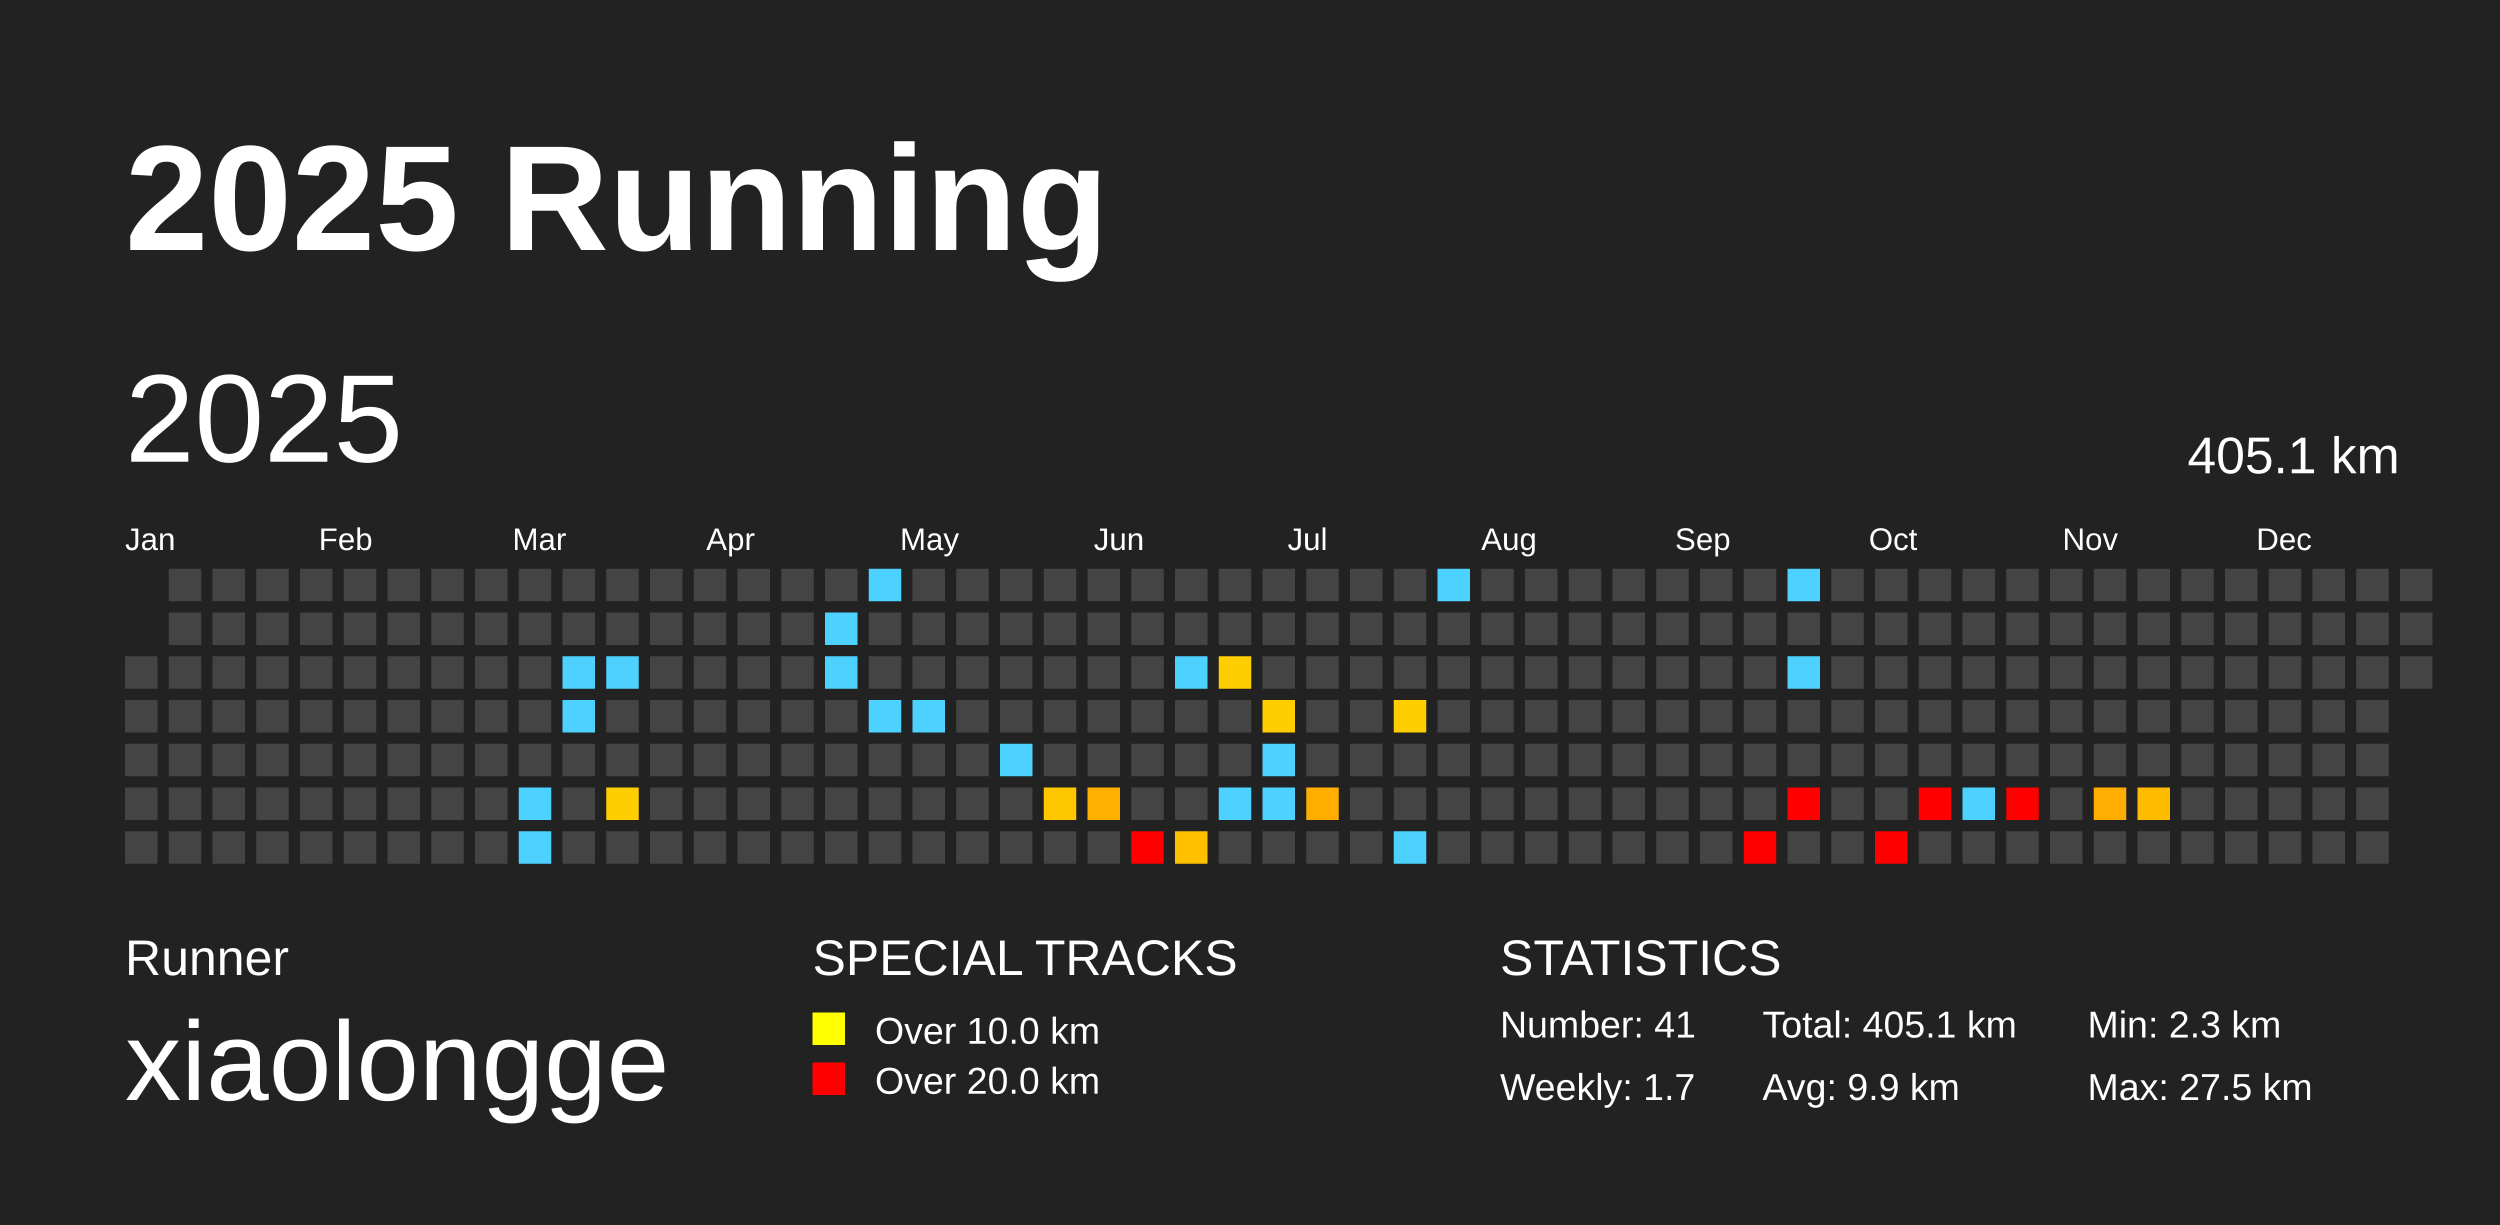
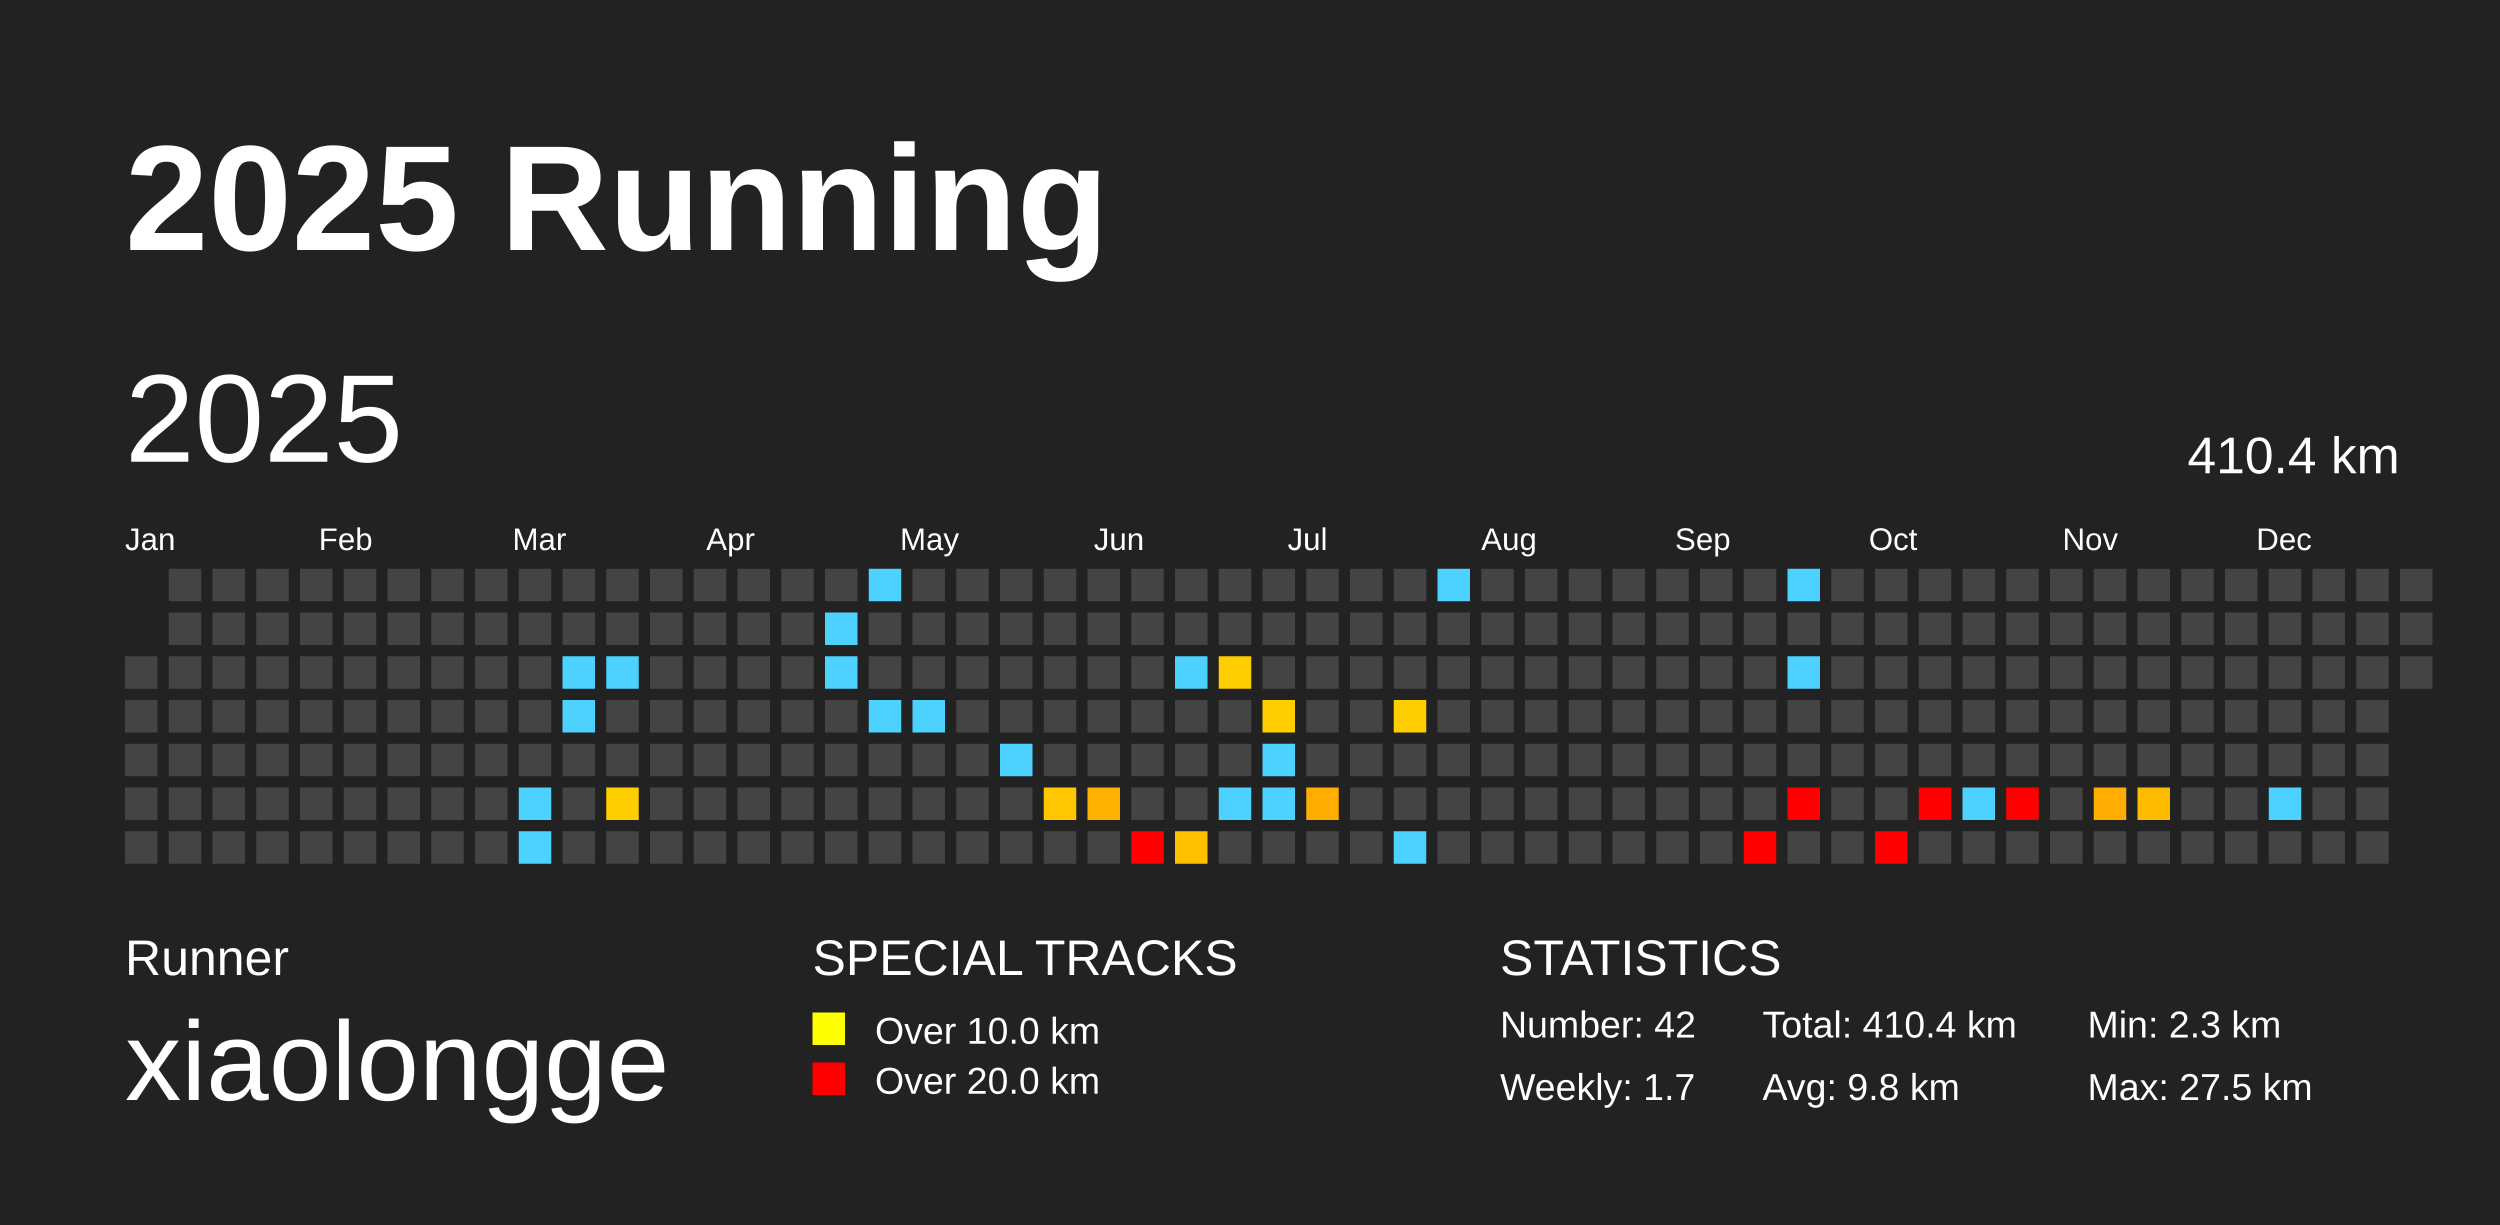
<svg xmlns="http://www.w3.org/2000/svg" baseProfile="full" height="98mm" version="1.1" viewBox="0,0,200,98" width="200mm">
  <defs />
  <rect fill="#222222" height="98" width="200" x="0" y="0" />
  <text fill="#FFFFFF" style="font-size:12px; font-family:Arial; font-weight:bold;" x="10" y="20">2025 Running</text>
  <text fill="#FFFFFF" style="font-size:4px; font-family:Arial" x="10" y="78">Runner</text>
  <text fill="#FFFFFF" style="font-size:9px; font-family:Arial" x="10" y="88">xiaolongge</text>
  <text fill="#FFFFFF" style="font-size:4px; font-family:Arial" x="65" y="78">SPECIAL TRACKS</text>
  <rect fill="yellow" height="2.6" width="2.6" x="65" y="81" />
  <text fill="#FFFFFF" style="font-size:3px; font-family:Arial" x="70" y="83.5">Over 10.0 km</text>
  <rect fill="red" height="2.6" width="2.6" x="65" y="85" />
  <text fill="#FFFFFF" style="font-size:3px; font-family:Arial" x="70" y="87.5">Over 20.0 km</text>
  <text fill="#FFFFFF" style="font-size:4px; font-family:Arial" x="120" y="78">STATISTICS</text>
-   <text fill="#FFFFFF" style="font-size:3px; font-family:Arial" x="120" y="83">Number: 41</text>
+   <text fill="#FFFFFF" style="font-size:3px; font-family:Arial" x="120" y="83">Number: 42</text>
  <text fill="#FFFFFF" style="font-size:3px; font-family:Arial" x="120" y="88">Weekly: 1.7</text>
-   <text fill="#FFFFFF" style="font-size:3px; font-family:Arial" x="141" y="83">Total: 405.1 km</text>
-   <text fill="#FFFFFF" style="font-size:3px; font-family:Arial" x="141" y="88">Avg: 9.9 km</text>
+   <text fill="#FFFFFF" style="font-size:3px; font-family:Arial" x="141" y="83">Total: 410.4 km</text>
+   <text fill="#FFFFFF" style="font-size:3px; font-family:Arial" x="141" y="88">Avg: 9.8 km</text>
  <text fill="#FFFFFF" style="font-size:3px; font-family:Arial" x="167" y="83">Min: 2.3 km</text>
  <text fill="#FFFFFF" style="font-size:3px; font-family:Arial" x="167" y="88">Max: 27.5 km</text>
  <text dominant-baseline="hanging" fill="#FFFFFF" style="font-size:10.0px; font-family:Arial;" x="10" y="30">2025</text>
-   <text dominant-baseline="hanging" fill="#FFFFFF" style="font-size:4.125px; font-family:Arial;" x="175" y="35">405.1 km</text>
+   <text dominant-baseline="hanging" fill="#FFFFFF" style="font-size:4.125px; font-family:Arial;" x="175" y="35">410.4 km</text>
  <text fill="#FFFFFF" style="font-size:2.5px; font-family:Arial" x="10.0" y="44">Jan</text>
  <text fill="#FFFFFF" style="font-size:2.5px; font-family:Arial" x="25.5" y="44">Feb</text>
  <text fill="#FFFFFF" style="font-size:2.5px; font-family:Arial" x="41.0" y="44">Mar</text>
  <text fill="#FFFFFF" style="font-size:2.5px; font-family:Arial" x="56.5" y="44">Apr</text>
  <text fill="#FFFFFF" style="font-size:2.5px; font-family:Arial" x="72.0" y="44">May</text>
  <text fill="#FFFFFF" style="font-size:2.5px; font-family:Arial" x="87.5" y="44">Jun</text>
  <text fill="#FFFFFF" style="font-size:2.5px; font-family:Arial" x="103.0" y="44">Jul</text>
  <text fill="#FFFFFF" style="font-size:2.5px; font-family:Arial" x="118.5" y="44">Aug</text>
  <text fill="#FFFFFF" style="font-size:2.5px; font-family:Arial" x="134.0" y="44">Sep</text>
  <text fill="#FFFFFF" style="font-size:2.5px; font-family:Arial" x="149.5" y="44">Oct</text>
  <text fill="#FFFFFF" style="font-size:2.5px; font-family:Arial" x="165.0" y="44">Nov</text>
  <text fill="#FFFFFF" style="font-size:2.5px; font-family:Arial" x="180.5" y="44">Dec</text>
  <rect fill="#444444" height="2.6" width="2.6" x="10.0" y="52.5" />
  <rect fill="#444444" height="2.6" width="2.6" x="10.0" y="56.0" />
  <rect fill="#444444" height="2.6" width="2.6" x="10.0" y="59.5" />
  <rect fill="#444444" height="2.6" width="2.6" x="10.0" y="63.0" />
  <rect fill="#444444" height="2.6" width="2.6" x="10.0" y="66.5" />
  <rect fill="#444444" height="2.6" width="2.6" x="13.5" y="45.5" />
  <rect fill="#444444" height="2.6" width="2.6" x="13.5" y="49.0" />
  <rect fill="#444444" height="2.6" width="2.6" x="13.5" y="52.5" />
  <rect fill="#444444" height="2.6" width="2.6" x="13.5" y="56.0" />
  <rect fill="#444444" height="2.6" width="2.6" x="13.5" y="59.5" />
  <rect fill="#444444" height="2.6" width="2.6" x="13.5" y="63.0" />
  <rect fill="#444444" height="2.6" width="2.6" x="13.5" y="66.5" />
  <rect fill="#444444" height="2.6" width="2.6" x="17.0" y="45.5" />
  <rect fill="#444444" height="2.6" width="2.6" x="17.0" y="49.0" />
  <rect fill="#444444" height="2.6" width="2.6" x="17.0" y="52.5" />
  <rect fill="#444444" height="2.6" width="2.6" x="17.0" y="56.0" />
  <rect fill="#444444" height="2.6" width="2.6" x="17.0" y="59.5" />
  <rect fill="#444444" height="2.6" width="2.6" x="17.0" y="63.0" />
  <rect fill="#444444" height="2.6" width="2.6" x="17.0" y="66.5" />
  <rect fill="#444444" height="2.6" width="2.6" x="20.5" y="45.5" />
  <rect fill="#444444" height="2.6" width="2.6" x="20.5" y="49.0" />
  <rect fill="#444444" height="2.6" width="2.6" x="20.5" y="52.5" />
  <rect fill="#444444" height="2.6" width="2.6" x="20.5" y="56.0" />
  <rect fill="#444444" height="2.6" width="2.6" x="20.5" y="59.5" />
  <rect fill="#444444" height="2.6" width="2.6" x="20.5" y="63.0" />
  <rect fill="#444444" height="2.6" width="2.6" x="20.5" y="66.5" />
  <rect fill="#444444" height="2.6" width="2.6" x="24.0" y="45.5" />
  <rect fill="#444444" height="2.6" width="2.6" x="24.0" y="49.0" />
  <rect fill="#444444" height="2.6" width="2.6" x="24.0" y="52.5" />
  <rect fill="#444444" height="2.6" width="2.6" x="24.0" y="56.0" />
  <rect fill="#444444" height="2.6" width="2.6" x="24.0" y="59.5" />
  <rect fill="#444444" height="2.6" width="2.6" x="24.0" y="63.0" />
  <rect fill="#444444" height="2.6" width="2.6" x="24.0" y="66.5" />
  <rect fill="#444444" height="2.6" width="2.6" x="27.5" y="45.5" />
  <rect fill="#444444" height="2.6" width="2.6" x="27.5" y="49.0" />
  <rect fill="#444444" height="2.6" width="2.6" x="27.5" y="52.5" />
  <rect fill="#444444" height="2.6" width="2.6" x="27.5" y="56.0" />
  <rect fill="#444444" height="2.6" width="2.6" x="27.5" y="59.5" />
  <rect fill="#444444" height="2.6" width="2.6" x="27.5" y="63.0" />
  <rect fill="#444444" height="2.6" width="2.6" x="27.5" y="66.5" />
  <rect fill="#444444" height="2.6" width="2.6" x="31.0" y="45.5" />
  <rect fill="#444444" height="2.6" width="2.6" x="31.0" y="49.0" />
  <rect fill="#444444" height="2.6" width="2.6" x="31.0" y="52.5" />
  <rect fill="#444444" height="2.6" width="2.6" x="31.0" y="56.0" />
  <rect fill="#444444" height="2.6" width="2.6" x="31.0" y="59.5" />
  <rect fill="#444444" height="2.6" width="2.6" x="31.0" y="63.0" />
  <rect fill="#444444" height="2.6" width="2.6" x="31.0" y="66.5" />
  <rect fill="#444444" height="2.6" width="2.6" x="34.5" y="45.5" />
  <rect fill="#444444" height="2.6" width="2.6" x="34.5" y="49.0" />
  <rect fill="#444444" height="2.6" width="2.6" x="34.5" y="52.5" />
  <rect fill="#444444" height="2.6" width="2.6" x="34.5" y="56.0" />
  <rect fill="#444444" height="2.6" width="2.6" x="34.5" y="59.5" />
  <rect fill="#444444" height="2.6" width="2.6" x="34.5" y="63.0" />
  <rect fill="#444444" height="2.6" width="2.6" x="34.5" y="66.5" />
  <rect fill="#444444" height="2.6" width="2.6" x="38.0" y="45.5" />
  <rect fill="#444444" height="2.6" width="2.6" x="38.0" y="49.0" />
  <rect fill="#444444" height="2.6" width="2.6" x="38.0" y="52.5" />
  <rect fill="#444444" height="2.6" width="2.6" x="38.0" y="56.0" />
  <rect fill="#444444" height="2.6" width="2.6" x="38.0" y="59.5" />
  <rect fill="#444444" height="2.6" width="2.6" x="38.0" y="63.0" />
  <rect fill="#444444" height="2.6" width="2.6" x="38.0" y="66.5" />
  <rect fill="#444444" height="2.6" width="2.6" x="41.5" y="45.5" />
  <rect fill="#444444" height="2.6" width="2.6" x="41.5" y="49.0" />
  <rect fill="#444444" height="2.6" width="2.6" x="41.5" y="52.5" />
  <rect fill="#444444" height="2.6" width="2.6" x="41.5" y="56.0" />
  <rect fill="#444444" height="2.6" width="2.6" x="41.5" y="59.5" />
  <rect fill="#4dd2ff" height="2.6" width="2.6" x="41.5" y="63.0" />
  <rect fill="#4dd2ff" height="2.6" width="2.6" x="41.5" y="66.5" />
  <rect fill="#444444" height="2.6" width="2.6" x="45.0" y="45.5" />
  <rect fill="#444444" height="2.6" width="2.6" x="45.0" y="49.0" />
  <rect fill="#4dd2ff" height="2.6" width="2.6" x="45.0" y="52.5" />
  <rect fill="#4dd2ff" height="2.6" width="2.6" x="45.0" y="56.0" />
  <rect fill="#444444" height="2.6" width="2.6" x="45.0" y="59.5" />
  <rect fill="#444444" height="2.6" width="2.6" x="45.0" y="63.0" />
  <rect fill="#444444" height="2.6" width="2.6" x="45.0" y="66.5" />
  <rect fill="#444444" height="2.6" width="2.6" x="48.5" y="45.5" />
  <rect fill="#444444" height="2.6" width="2.6" x="48.5" y="49.0" />
  <rect fill="#4dd2ff" height="2.6" width="2.6" x="48.5" y="52.5" />
  <rect fill="#444444" height="2.6" width="2.6" x="48.5" y="56.0" />
  <rect fill="#444444" height="2.6" width="2.6" x="48.5" y="59.5" />
  <rect fill="#ffce00" height="2.6" width="2.6" x="48.5" y="63.0" />
  <rect fill="#444444" height="2.6" width="2.6" x="48.5" y="66.5" />
  <rect fill="#444444" height="2.6" width="2.6" x="52.0" y="45.5" />
  <rect fill="#444444" height="2.6" width="2.6" x="52.0" y="49.0" />
  <rect fill="#444444" height="2.6" width="2.6" x="52.0" y="52.5" />
  <rect fill="#444444" height="2.6" width="2.6" x="52.0" y="56.0" />
  <rect fill="#444444" height="2.6" width="2.6" x="52.0" y="59.5" />
  <rect fill="#444444" height="2.6" width="2.6" x="52.0" y="63.0" />
  <rect fill="#444444" height="2.6" width="2.6" x="52.0" y="66.5" />
  <rect fill="#444444" height="2.6" width="2.6" x="55.5" y="45.5" />
  <rect fill="#444444" height="2.6" width="2.6" x="55.5" y="49.0" />
  <rect fill="#444444" height="2.6" width="2.6" x="55.5" y="52.5" />
  <rect fill="#444444" height="2.6" width="2.6" x="55.5" y="56.0" />
  <rect fill="#444444" height="2.6" width="2.6" x="55.5" y="59.5" />
  <rect fill="#444444" height="2.6" width="2.6" x="55.5" y="63.0" />
  <rect fill="#444444" height="2.6" width="2.6" x="55.5" y="66.5" />
  <rect fill="#444444" height="2.6" width="2.6" x="59.0" y="45.5" />
  <rect fill="#444444" height="2.6" width="2.6" x="59.0" y="49.0" />
  <rect fill="#444444" height="2.6" width="2.6" x="59.0" y="52.5" />
  <rect fill="#444444" height="2.6" width="2.6" x="59.0" y="56.0" />
  <rect fill="#444444" height="2.6" width="2.6" x="59.0" y="59.5" />
  <rect fill="#444444" height="2.6" width="2.6" x="59.0" y="63.0" />
  <rect fill="#444444" height="2.6" width="2.6" x="59.0" y="66.5" />
  <rect fill="#444444" height="2.6" width="2.6" x="62.5" y="45.5" />
  <rect fill="#444444" height="2.6" width="2.6" x="62.5" y="49.0" />
  <rect fill="#444444" height="2.6" width="2.6" x="62.5" y="52.5" />
  <rect fill="#444444" height="2.6" width="2.6" x="62.5" y="56.0" />
  <rect fill="#444444" height="2.6" width="2.6" x="62.5" y="59.5" />
  <rect fill="#444444" height="2.6" width="2.6" x="62.5" y="63.0" />
  <rect fill="#444444" height="2.6" width="2.6" x="62.5" y="66.5" />
  <rect fill="#444444" height="2.6" width="2.6" x="66.0" y="45.5" />
  <rect fill="#4dd2ff" height="2.6" width="2.6" x="66.0" y="49.0" />
  <rect fill="#4dd2ff" height="2.6" width="2.6" x="66.0" y="52.5" />
  <rect fill="#444444" height="2.6" width="2.6" x="66.0" y="56.0" />
  <rect fill="#444444" height="2.6" width="2.6" x="66.0" y="59.5" />
  <rect fill="#444444" height="2.6" width="2.6" x="66.0" y="63.0" />
  <rect fill="#444444" height="2.6" width="2.6" x="66.0" y="66.5" />
  <rect fill="#4dd2ff" height="2.6" width="2.6" x="69.5" y="45.5" />
  <rect fill="#444444" height="2.6" width="2.6" x="69.5" y="49.0" />
  <rect fill="#444444" height="2.6" width="2.6" x="69.5" y="52.5" />
  <rect fill="#4dd2ff" height="2.6" width="2.6" x="69.5" y="56.0" />
  <rect fill="#444444" height="2.6" width="2.6" x="69.5" y="59.5" />
  <rect fill="#444444" height="2.6" width="2.6" x="69.5" y="63.0" />
  <rect fill="#444444" height="2.6" width="2.6" x="69.5" y="66.5" />
  <rect fill="#444444" height="2.6" width="2.6" x="73.0" y="45.5" />
  <rect fill="#444444" height="2.6" width="2.6" x="73.0" y="49.0" />
  <rect fill="#444444" height="2.6" width="2.6" x="73.0" y="52.5" />
  <rect fill="#4dd2ff" height="2.6" width="2.6" x="73.0" y="56.0" />
  <rect fill="#444444" height="2.6" width="2.6" x="73.0" y="59.5" />
  <rect fill="#444444" height="2.6" width="2.6" x="73.0" y="63.0" />
  <rect fill="#444444" height="2.6" width="2.6" x="73.0" y="66.5" />
  <rect fill="#444444" height="2.6" width="2.6" x="76.5" y="45.5" />
  <rect fill="#444444" height="2.6" width="2.6" x="76.5" y="49.0" />
  <rect fill="#444444" height="2.6" width="2.6" x="76.5" y="52.5" />
  <rect fill="#444444" height="2.6" width="2.6" x="76.5" y="56.0" />
  <rect fill="#444444" height="2.6" width="2.6" x="76.5" y="59.5" />
  <rect fill="#444444" height="2.6" width="2.6" x="76.5" y="63.0" />
  <rect fill="#444444" height="2.6" width="2.6" x="76.5" y="66.5" />
  <rect fill="#444444" height="2.6" width="2.6" x="80.0" y="45.5" />
  <rect fill="#444444" height="2.6" width="2.6" x="80.0" y="49.0" />
  <rect fill="#444444" height="2.6" width="2.6" x="80.0" y="52.5" />
  <rect fill="#444444" height="2.6" width="2.6" x="80.0" y="56.0" />
  <rect fill="#4dd2ff" height="2.6" width="2.6" x="80.0" y="59.5" />
  <rect fill="#444444" height="2.6" width="2.6" x="80.0" y="63.0" />
  <rect fill="#444444" height="2.6" width="2.6" x="80.0" y="66.5" />
  <rect fill="#444444" height="2.6" width="2.6" x="83.5" y="45.5" />
  <rect fill="#444444" height="2.6" width="2.6" x="83.5" y="49.0" />
  <rect fill="#444444" height="2.6" width="2.6" x="83.5" y="52.5" />
  <rect fill="#444444" height="2.6" width="2.6" x="83.5" y="56.0" />
  <rect fill="#444444" height="2.6" width="2.6" x="83.5" y="59.5" />
  <rect fill="#ffc700" height="2.6" width="2.6" x="83.5" y="63.0" />
  <rect fill="#444444" height="2.6" width="2.6" x="83.5" y="66.5" />
  <rect fill="#444444" height="2.6" width="2.6" x="87.0" y="45.5" />
  <rect fill="#444444" height="2.6" width="2.6" x="87.0" y="49.0" />
  <rect fill="#444444" height="2.6" width="2.6" x="87.0" y="52.5" />
  <rect fill="#444444" height="2.6" width="2.6" x="87.0" y="56.0" />
  <rect fill="#444444" height="2.6" width="2.6" x="87.0" y="59.5" />
  <rect fill="#ffb000" height="2.6" width="2.6" x="87.0" y="63.0" />
  <rect fill="#444444" height="2.6" width="2.6" x="87.0" y="66.5" />
  <rect fill="#444444" height="2.6" width="2.6" x="90.5" y="45.5" />
  <rect fill="#444444" height="2.6" width="2.6" x="90.5" y="49.0" />
  <rect fill="#444444" height="2.6" width="2.6" x="90.5" y="52.5" />
  <rect fill="#444444" height="2.6" width="2.6" x="90.5" y="56.0" />
  <rect fill="#444444" height="2.6" width="2.6" x="90.5" y="59.5" />
  <rect fill="#444444" height="2.6" width="2.6" x="90.5" y="63.0" />
  <rect fill="red" height="2.6" width="2.6" x="90.5" y="66.5" />
  <rect fill="#444444" height="2.6" width="2.6" x="94.0" y="45.5" />
  <rect fill="#444444" height="2.6" width="2.6" x="94.0" y="49.0" />
  <rect fill="#4dd2ff" height="2.6" width="2.6" x="94.0" y="52.5" />
  <rect fill="#444444" height="2.6" width="2.6" x="94.0" y="56.0" />
  <rect fill="#444444" height="2.6" width="2.6" x="94.0" y="59.5" />
  <rect fill="#444444" height="2.6" width="2.6" x="94.0" y="63.0" />
  <rect fill="#ffc000" height="2.6" width="2.6" x="94.0" y="66.5" />
  <rect fill="#444444" height="2.6" width="2.6" x="97.5" y="45.5" />
  <rect fill="#444444" height="2.6" width="2.6" x="97.5" y="49.0" />
  <rect fill="#ffce00" height="2.6" width="2.6" x="97.5" y="52.5" />
  <rect fill="#444444" height="2.6" width="2.6" x="97.5" y="56.0" />
  <rect fill="#444444" height="2.6" width="2.6" x="97.5" y="59.5" />
  <rect fill="#4dd2ff" height="2.6" width="2.6" x="97.5" y="63.0" />
  <rect fill="#444444" height="2.6" width="2.6" x="97.5" y="66.5" />
  <rect fill="#444444" height="2.6" width="2.6" x="101.0" y="45.5" />
  <rect fill="#444444" height="2.6" width="2.6" x="101.0" y="49.0" />
  <rect fill="#444444" height="2.6" width="2.6" x="101.0" y="52.5" />
  <rect fill="#ffcd00" height="2.6" width="2.6" x="101.0" y="56.0" />
  <rect fill="#4dd2ff" height="2.6" width="2.6" x="101.0" y="59.5" />
  <rect fill="#4dd2ff" height="2.6" width="2.6" x="101.0" y="63.0" />
  <rect fill="#444444" height="2.6" width="2.6" x="101.0" y="66.5" />
  <rect fill="#444444" height="2.6" width="2.6" x="104.5" y="45.5" />
  <rect fill="#444444" height="2.6" width="2.6" x="104.5" y="49.0" />
  <rect fill="#444444" height="2.6" width="2.6" x="104.5" y="52.5" />
  <rect fill="#444444" height="2.6" width="2.6" x="104.5" y="56.0" />
  <rect fill="#444444" height="2.6" width="2.6" x="104.5" y="59.5" />
  <rect fill="#ffae00" height="2.6" width="2.6" x="104.5" y="63.0" />
  <rect fill="#444444" height="2.6" width="2.6" x="104.5" y="66.5" />
  <rect fill="#444444" height="2.6" width="2.6" x="108.0" y="45.5" />
  <rect fill="#444444" height="2.6" width="2.6" x="108.0" y="49.0" />
  <rect fill="#444444" height="2.6" width="2.6" x="108.0" y="52.5" />
  <rect fill="#444444" height="2.6" width="2.6" x="108.0" y="56.0" />
  <rect fill="#444444" height="2.6" width="2.6" x="108.0" y="59.5" />
  <rect fill="#444444" height="2.6" width="2.6" x="108.0" y="63.0" />
  <rect fill="#444444" height="2.6" width="2.6" x="108.0" y="66.5" />
  <rect fill="#444444" height="2.6" width="2.6" x="111.5" y="45.5" />
  <rect fill="#444444" height="2.6" width="2.6" x="111.5" y="49.0" />
  <rect fill="#444444" height="2.6" width="2.6" x="111.5" y="52.5" />
  <rect fill="#ffce00" height="2.6" width="2.6" x="111.5" y="56.0" />
  <rect fill="#444444" height="2.6" width="2.6" x="111.5" y="59.5" />
  <rect fill="#444444" height="2.6" width="2.6" x="111.5" y="63.0" />
  <rect fill="#4dd2ff" height="2.6" width="2.6" x="111.5" y="66.5" />
  <rect fill="#4dd2ff" height="2.6" width="2.6" x="115.0" y="45.5" />
  <rect fill="#444444" height="2.6" width="2.6" x="115.0" y="49.0" />
  <rect fill="#444444" height="2.6" width="2.6" x="115.0" y="52.5" />
  <rect fill="#444444" height="2.6" width="2.6" x="115.0" y="56.0" />
  <rect fill="#444444" height="2.6" width="2.6" x="115.0" y="59.5" />
  <rect fill="#444444" height="2.6" width="2.6" x="115.0" y="63.0" />
  <rect fill="#444444" height="2.6" width="2.6" x="115.0" y="66.5" />
  <rect fill="#444444" height="2.6" width="2.6" x="118.5" y="45.5" />
  <rect fill="#444444" height="2.6" width="2.6" x="118.5" y="49.0" />
  <rect fill="#444444" height="2.6" width="2.6" x="118.5" y="52.5" />
  <rect fill="#444444" height="2.6" width="2.6" x="118.5" y="56.0" />
  <rect fill="#444444" height="2.6" width="2.6" x="118.5" y="59.5" />
  <rect fill="#444444" height="2.6" width="2.6" x="118.5" y="63.0" />
  <rect fill="#444444" height="2.6" width="2.6" x="118.5" y="66.5" />
  <rect fill="#444444" height="2.6" width="2.6" x="122.0" y="45.5" />
  <rect fill="#444444" height="2.6" width="2.6" x="122.0" y="49.0" />
  <rect fill="#444444" height="2.6" width="2.6" x="122.0" y="52.5" />
  <rect fill="#444444" height="2.6" width="2.6" x="122.0" y="56.0" />
  <rect fill="#444444" height="2.6" width="2.6" x="122.0" y="59.5" />
  <rect fill="#444444" height="2.6" width="2.6" x="122.0" y="63.0" />
  <rect fill="#444444" height="2.6" width="2.6" x="122.0" y="66.5" />
  <rect fill="#444444" height="2.6" width="2.6" x="125.5" y="45.5" />
  <rect fill="#444444" height="2.6" width="2.6" x="125.5" y="49.0" />
  <rect fill="#444444" height="2.6" width="2.6" x="125.5" y="52.5" />
  <rect fill="#444444" height="2.6" width="2.6" x="125.5" y="56.0" />
  <rect fill="#444444" height="2.6" width="2.6" x="125.5" y="59.5" />
  <rect fill="#444444" height="2.6" width="2.6" x="125.5" y="63.0" />
  <rect fill="#444444" height="2.6" width="2.6" x="125.5" y="66.5" />
  <rect fill="#444444" height="2.6" width="2.6" x="129.0" y="45.5" />
  <rect fill="#444444" height="2.6" width="2.6" x="129.0" y="49.0" />
  <rect fill="#444444" height="2.6" width="2.6" x="129.0" y="52.5" />
  <rect fill="#444444" height="2.6" width="2.6" x="129.0" y="56.0" />
  <rect fill="#444444" height="2.6" width="2.6" x="129.0" y="59.5" />
  <rect fill="#444444" height="2.6" width="2.6" x="129.0" y="63.0" />
  <rect fill="#444444" height="2.6" width="2.6" x="129.0" y="66.5" />
  <rect fill="#444444" height="2.6" width="2.6" x="132.5" y="45.5" />
  <rect fill="#444444" height="2.6" width="2.6" x="132.5" y="49.0" />
  <rect fill="#444444" height="2.6" width="2.6" x="132.5" y="52.5" />
  <rect fill="#444444" height="2.6" width="2.6" x="132.5" y="56.0" />
  <rect fill="#444444" height="2.6" width="2.6" x="132.5" y="59.5" />
  <rect fill="#444444" height="2.6" width="2.6" x="132.5" y="63.0" />
  <rect fill="#444444" height="2.6" width="2.6" x="132.5" y="66.5" />
  <rect fill="#444444" height="2.6" width="2.6" x="136.0" y="45.5" />
  <rect fill="#444444" height="2.6" width="2.6" x="136.0" y="49.0" />
  <rect fill="#444444" height="2.6" width="2.6" x="136.0" y="52.5" />
  <rect fill="#444444" height="2.6" width="2.6" x="136.0" y="56.0" />
  <rect fill="#444444" height="2.6" width="2.6" x="136.0" y="59.5" />
  <rect fill="#444444" height="2.6" width="2.6" x="136.0" y="63.0" />
  <rect fill="#444444" height="2.6" width="2.6" x="136.0" y="66.5" />
  <rect fill="#444444" height="2.6" width="2.6" x="139.5" y="45.5" />
  <rect fill="#444444" height="2.6" width="2.6" x="139.5" y="49.0" />
  <rect fill="#444444" height="2.6" width="2.6" x="139.5" y="52.5" />
  <rect fill="#444444" height="2.6" width="2.6" x="139.5" y="56.0" />
  <rect fill="#444444" height="2.6" width="2.6" x="139.5" y="59.5" />
  <rect fill="#444444" height="2.6" width="2.6" x="139.5" y="63.0" />
  <rect fill="red" height="2.6" width="2.6" x="139.5" y="66.5" />
  <rect fill="#4dd2ff" height="2.6" width="2.6" x="143.0" y="45.5" />
  <rect fill="#444444" height="2.6" width="2.6" x="143.0" y="49.0" />
  <rect fill="#4dd2ff" height="2.6" width="2.6" x="143.0" y="52.5" />
  <rect fill="#444444" height="2.6" width="2.6" x="143.0" y="56.0" />
  <rect fill="#444444" height="2.6" width="2.6" x="143.0" y="59.5" />
  <rect fill="red" height="2.6" width="2.6" x="143.0" y="63.0" />
  <rect fill="#444444" height="2.6" width="2.6" x="143.0" y="66.5" />
  <rect fill="#444444" height="2.6" width="2.6" x="146.5" y="45.5" />
  <rect fill="#444444" height="2.6" width="2.6" x="146.5" y="49.0" />
  <rect fill="#444444" height="2.6" width="2.6" x="146.5" y="52.5" />
  <rect fill="#444444" height="2.6" width="2.6" x="146.5" y="56.0" />
  <rect fill="#444444" height="2.6" width="2.6" x="146.5" y="59.5" />
  <rect fill="#444444" height="2.6" width="2.6" x="146.5" y="63.0" />
  <rect fill="#444444" height="2.6" width="2.6" x="146.5" y="66.5" />
  <rect fill="#444444" height="2.6" width="2.6" x="150.0" y="45.5" />
  <rect fill="#444444" height="2.6" width="2.6" x="150.0" y="49.0" />
  <rect fill="#444444" height="2.6" width="2.6" x="150.0" y="52.5" />
  <rect fill="#444444" height="2.6" width="2.6" x="150.0" y="56.0" />
  <rect fill="#444444" height="2.6" width="2.6" x="150.0" y="59.5" />
  <rect fill="#444444" height="2.6" width="2.6" x="150.0" y="63.0" />
  <rect fill="red" height="2.6" width="2.6" x="150.0" y="66.5" />
  <rect fill="#444444" height="2.6" width="2.6" x="153.5" y="45.5" />
  <rect fill="#444444" height="2.6" width="2.6" x="153.5" y="49.0" />
  <rect fill="#444444" height="2.6" width="2.6" x="153.5" y="52.5" />
  <rect fill="#444444" height="2.6" width="2.6" x="153.5" y="56.0" />
  <rect fill="#444444" height="2.6" width="2.6" x="153.5" y="59.5" />
  <rect fill="red" height="2.6" width="2.6" x="153.5" y="63.0" />
  <rect fill="#444444" height="2.6" width="2.6" x="153.5" y="66.5" />
  <rect fill="#444444" height="2.6" width="2.6" x="157.0" y="45.5" />
  <rect fill="#444444" height="2.6" width="2.6" x="157.0" y="49.0" />
  <rect fill="#444444" height="2.6" width="2.6" x="157.0" y="52.5" />
  <rect fill="#444444" height="2.6" width="2.6" x="157.0" y="56.0" />
  <rect fill="#444444" height="2.6" width="2.6" x="157.0" y="59.5" />
  <rect fill="#4dd2ff" height="2.6" width="2.6" x="157.0" y="63.0" />
  <rect fill="#444444" height="2.6" width="2.6" x="157.0" y="66.5" />
  <rect fill="#444444" height="2.6" width="2.6" x="160.5" y="45.5" />
  <rect fill="#444444" height="2.6" width="2.6" x="160.5" y="49.0" />
  <rect fill="#444444" height="2.6" width="2.6" x="160.5" y="52.5" />
  <rect fill="#444444" height="2.6" width="2.6" x="160.5" y="56.0" />
  <rect fill="#444444" height="2.6" width="2.6" x="160.5" y="59.5" />
  <rect fill="red" height="2.6" width="2.6" x="160.5" y="63.0" />
  <rect fill="#444444" height="2.6" width="2.6" x="160.5" y="66.5" />
  <rect fill="#444444" height="2.6" width="2.6" x="164.0" y="45.5" />
  <rect fill="#444444" height="2.6" width="2.6" x="164.0" y="49.0" />
  <rect fill="#444444" height="2.6" width="2.6" x="164.0" y="52.5" />
  <rect fill="#444444" height="2.6" width="2.6" x="164.0" y="56.0" />
  <rect fill="#444444" height="2.6" width="2.6" x="164.0" y="59.5" />
  <rect fill="#444444" height="2.6" width="2.6" x="164.0" y="63.0" />
  <rect fill="#444444" height="2.6" width="2.6" x="164.0" y="66.5" />
  <rect fill="#444444" height="2.6" width="2.6" x="167.5" y="45.5" />
  <rect fill="#444444" height="2.6" width="2.6" x="167.5" y="49.0" />
  <rect fill="#444444" height="2.6" width="2.6" x="167.5" y="52.5" />
  <rect fill="#444444" height="2.6" width="2.6" x="167.5" y="56.0" />
  <rect fill="#444444" height="2.6" width="2.6" x="167.5" y="59.5" />
  <rect fill="#ffad00" height="2.6" width="2.6" x="167.5" y="63.0" />
  <rect fill="#444444" height="2.6" width="2.6" x="167.5" y="66.5" />
  <rect fill="#444444" height="2.6" width="2.6" x="171.0" y="45.5" />
  <rect fill="#444444" height="2.6" width="2.6" x="171.0" y="49.0" />
  <rect fill="#444444" height="2.6" width="2.6" x="171.0" y="52.5" />
  <rect fill="#444444" height="2.6" width="2.6" x="171.0" y="56.0" />
  <rect fill="#444444" height="2.6" width="2.6" x="171.0" y="59.5" />
  <rect fill="#ffbb00" height="2.6" width="2.6" x="171.0" y="63.0" />
  <rect fill="#444444" height="2.6" width="2.6" x="171.0" y="66.5" />
  <rect fill="#444444" height="2.6" width="2.6" x="174.5" y="45.5" />
  <rect fill="#444444" height="2.6" width="2.6" x="174.5" y="49.0" />
  <rect fill="#444444" height="2.6" width="2.6" x="174.5" y="52.5" />
  <rect fill="#444444" height="2.6" width="2.6" x="174.5" y="56.0" />
  <rect fill="#444444" height="2.6" width="2.6" x="174.5" y="59.5" />
  <rect fill="#444444" height="2.6" width="2.6" x="174.5" y="63.0" />
  <rect fill="#444444" height="2.6" width="2.6" x="174.5" y="66.5" />
  <rect fill="#444444" height="2.6" width="2.6" x="178.0" y="45.5" />
  <rect fill="#444444" height="2.6" width="2.6" x="178.0" y="49.0" />
  <rect fill="#444444" height="2.6" width="2.6" x="178.0" y="52.5" />
  <rect fill="#444444" height="2.6" width="2.6" x="178.0" y="56.0" />
  <rect fill="#444444" height="2.6" width="2.6" x="178.0" y="59.5" />
  <rect fill="#444444" height="2.6" width="2.6" x="178.0" y="63.0" />
  <rect fill="#444444" height="2.6" width="2.6" x="178.0" y="66.5" />
  <rect fill="#444444" height="2.6" width="2.6" x="181.5" y="45.5" />
  <rect fill="#444444" height="2.6" width="2.6" x="181.5" y="49.0" />
  <rect fill="#444444" height="2.6" width="2.6" x="181.5" y="52.5" />
  <rect fill="#444444" height="2.6" width="2.6" x="181.5" y="56.0" />
  <rect fill="#444444" height="2.6" width="2.6" x="181.5" y="59.5" />
-   <rect fill="#444444" height="2.6" width="2.6" x="181.5" y="63.0" />
+   <rect fill="#4dd2ff" height="2.6" width="2.6" x="181.5" y="63.0" />
  <rect fill="#444444" height="2.6" width="2.6" x="181.5" y="66.5" />
  <rect fill="#444444" height="2.6" width="2.6" x="185.0" y="45.5" />
  <rect fill="#444444" height="2.6" width="2.6" x="185.0" y="49.0" />
  <rect fill="#444444" height="2.6" width="2.6" x="185.0" y="52.5" />
  <rect fill="#444444" height="2.6" width="2.6" x="185.0" y="56.0" />
  <rect fill="#444444" height="2.6" width="2.6" x="185.0" y="59.5" />
  <rect fill="#444444" height="2.6" width="2.6" x="185.0" y="63.0" />
  <rect fill="#444444" height="2.6" width="2.6" x="185.0" y="66.5" />
  <rect fill="#444444" height="2.6" width="2.6" x="188.5" y="45.5" />
  <rect fill="#444444" height="2.6" width="2.6" x="188.5" y="49.0" />
  <rect fill="#444444" height="2.6" width="2.6" x="188.5" y="52.5" />
  <rect fill="#444444" height="2.6" width="2.6" x="188.5" y="56.0" />
  <rect fill="#444444" height="2.6" width="2.6" x="188.5" y="59.5" />
  <rect fill="#444444" height="2.6" width="2.6" x="188.5" y="63.0" />
  <rect fill="#444444" height="2.6" width="2.6" x="188.5" y="66.5" />
  <rect fill="#444444" height="2.6" width="2.6" x="192.0" y="45.5" />
  <rect fill="#444444" height="2.6" width="2.6" x="192.0" y="49.0" />
  <rect fill="#444444" height="2.6" width="2.6" x="192.0" y="52.5" />
</svg>
